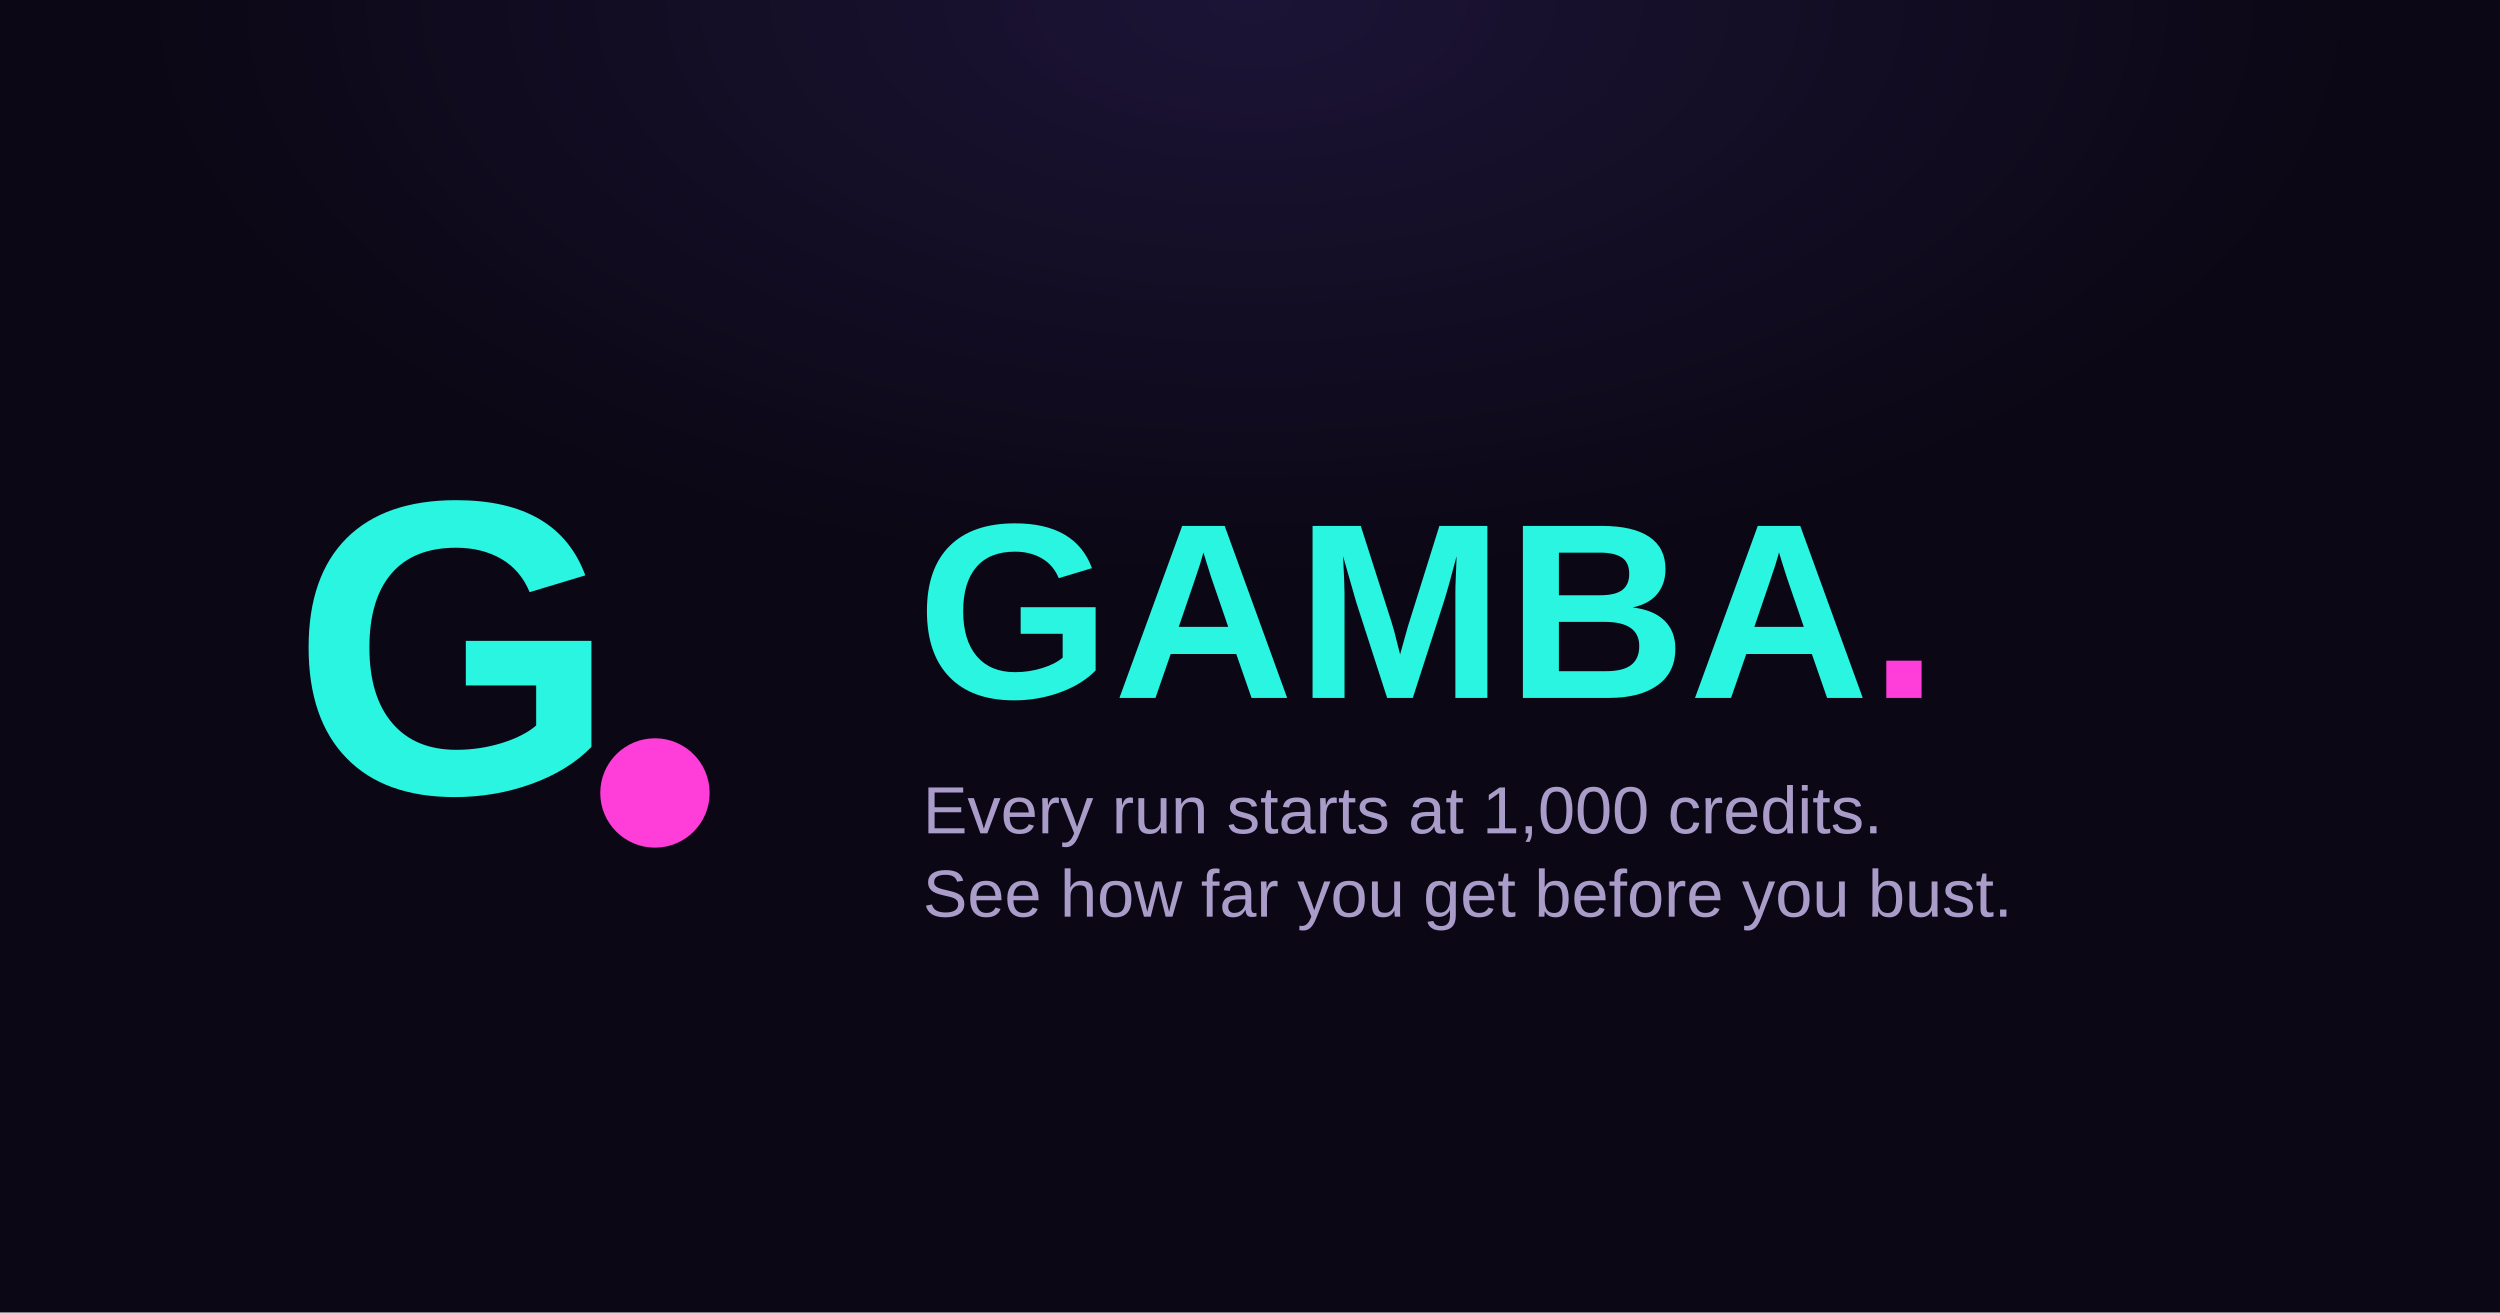
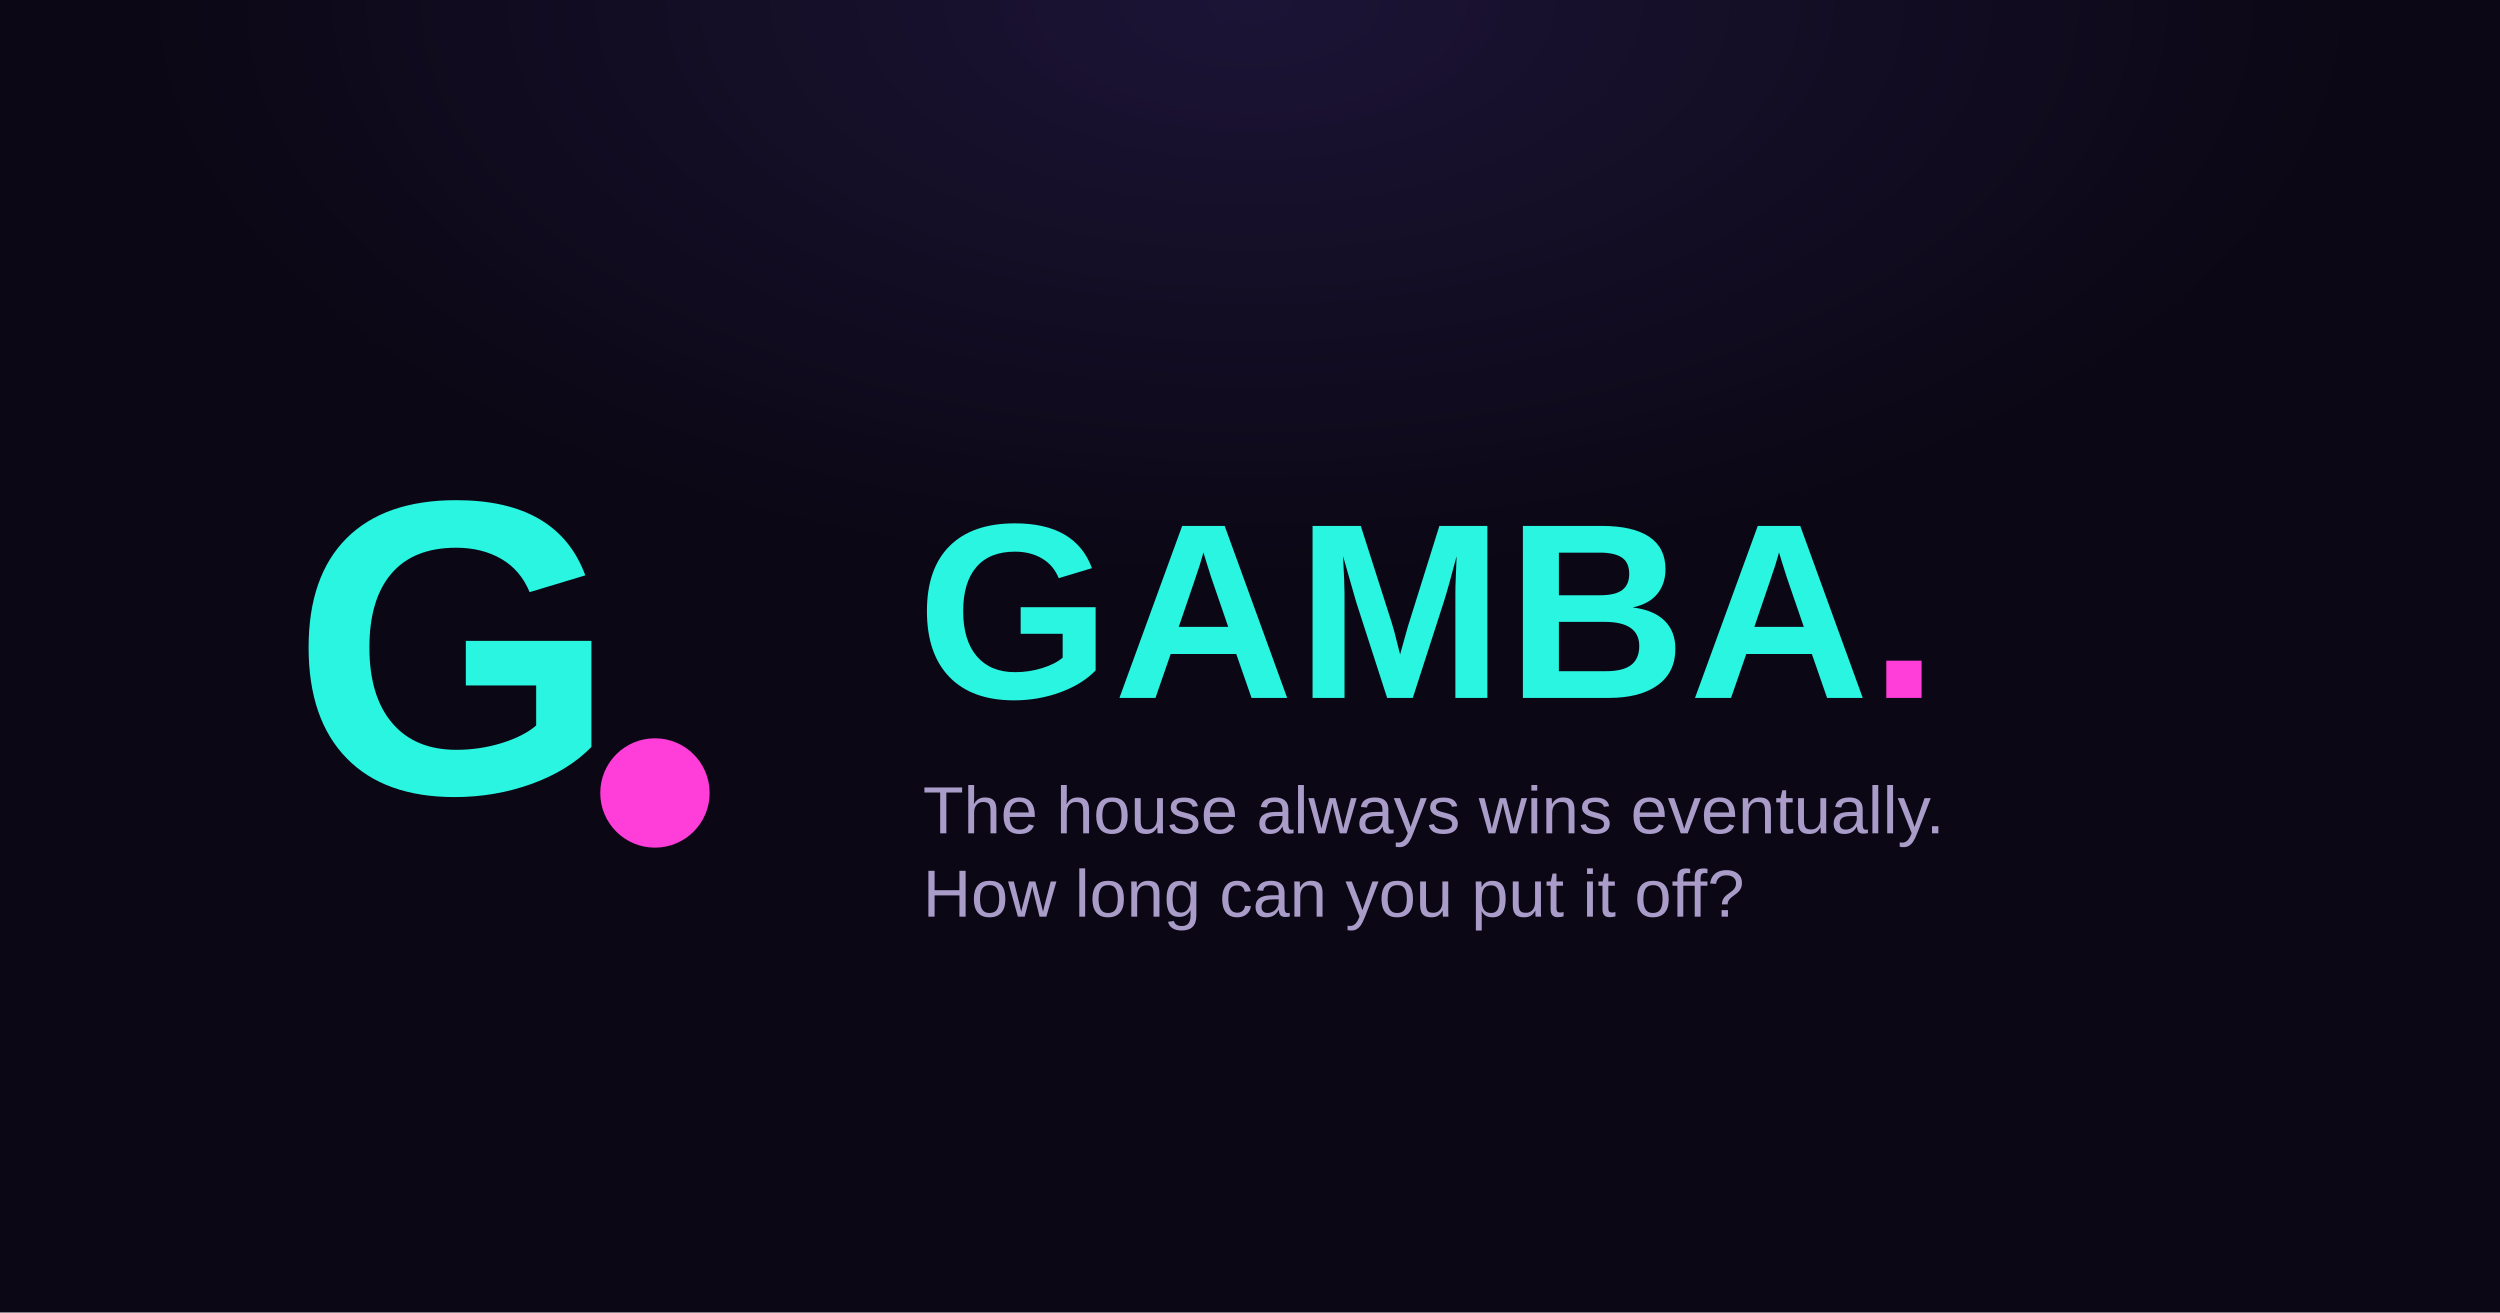
<svg xmlns="http://www.w3.org/2000/svg" viewBox="0 0 1200 630">
  <defs>
    <radialGradient id="bg" cx="50%" cy="0%" r="75%">
      <stop offset="0%" stop-color="#1c1436" />
      <stop offset="60%" stop-color="#0b0714" />
    </radialGradient>
  </defs>
  <rect x="0" y="0" width="1200" height="630" fill="url(#bg)" />
  <g transform="translate(100,175) scale(4.375)">
    <text x="27" y="47" font-family="'Segoe UI', Tahoma, Geneva, Arial, sans-serif" font-weight="700" font-size="46" text-anchor="middle" fill="#29f5e0">G</text>
    <circle cx="49" cy="47" r="6" fill="#ff3dd8" />
  </g>
  <text x="440" y="335" font-family="'Segoe UI', Tahoma, Geneva, Arial, sans-serif" font-weight="800" font-size="120" letter-spacing="1" fill="#29f5e0">GAMBA<tspan fill="#ff3dd8">.</tspan>
  </text>
-   <text x="443" y="400" font-family="'Segoe UI', Tahoma, Geneva, Arial, sans-serif" font-size="32" fill="#a99cc9">Every run starts at 1,000 credits.</text>
-   <text x="443" y="440" font-family="'Segoe UI', Tahoma, Geneva, Arial, sans-serif" font-size="32" fill="#a99cc9">See how far you get before you bust.</text>
+   <text x="443" y="400" font-family="'Segoe UI', Tahoma, Geneva, Arial, sans-serif" font-size="32" fill="#a99cc9">The house always wins eventually.</text>
+   <text x="443" y="440" font-family="'Segoe UI', Tahoma, Geneva, Arial, sans-serif" font-size="32" fill="#a99cc9">How long can you put it off?</text>
</svg>
